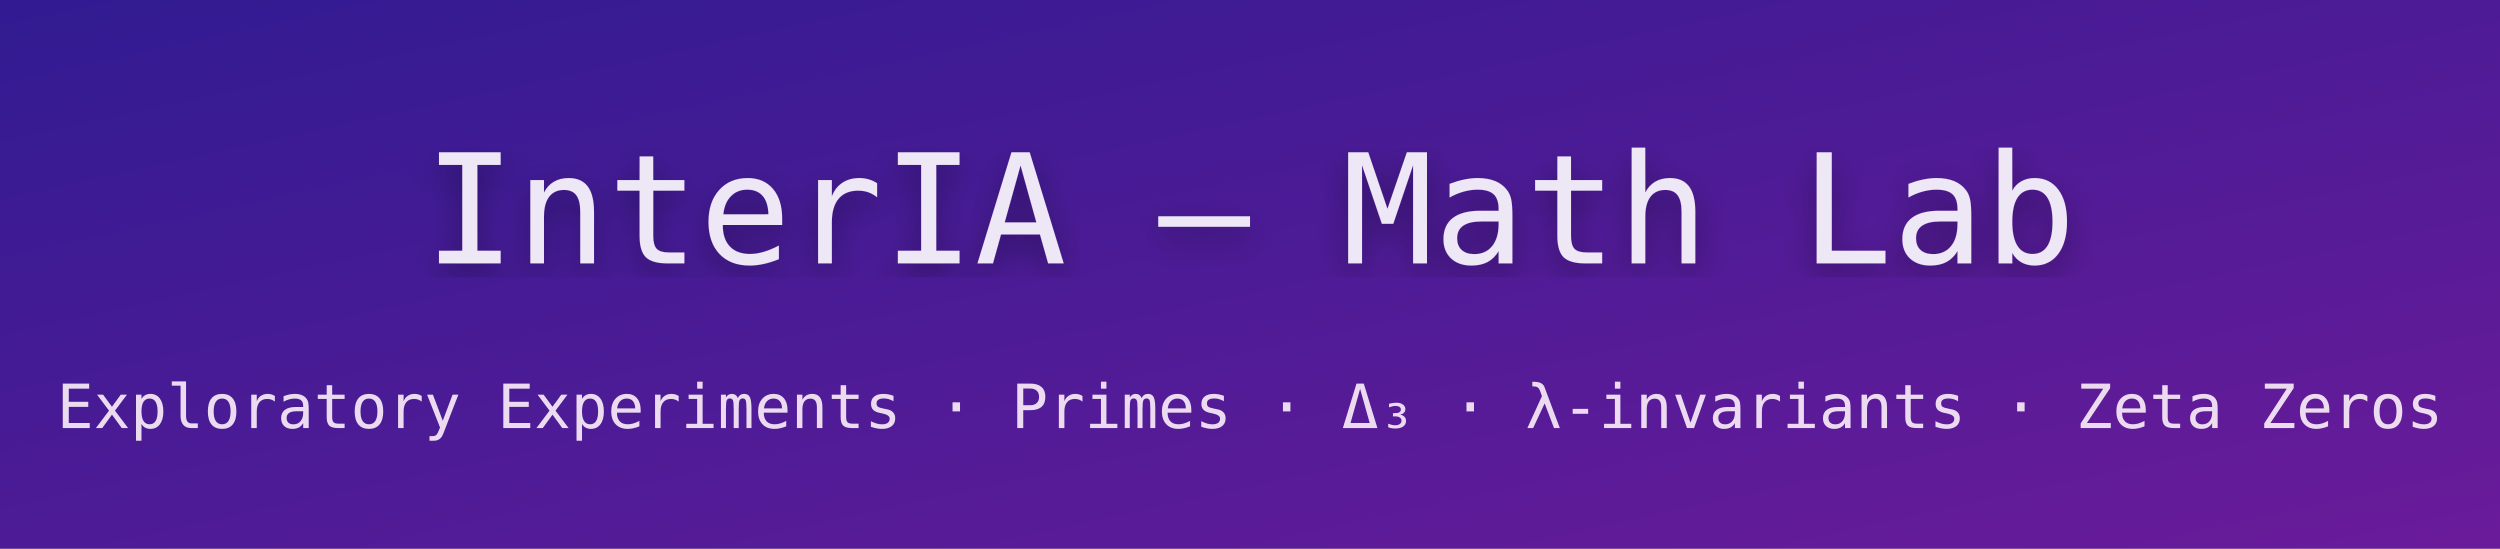
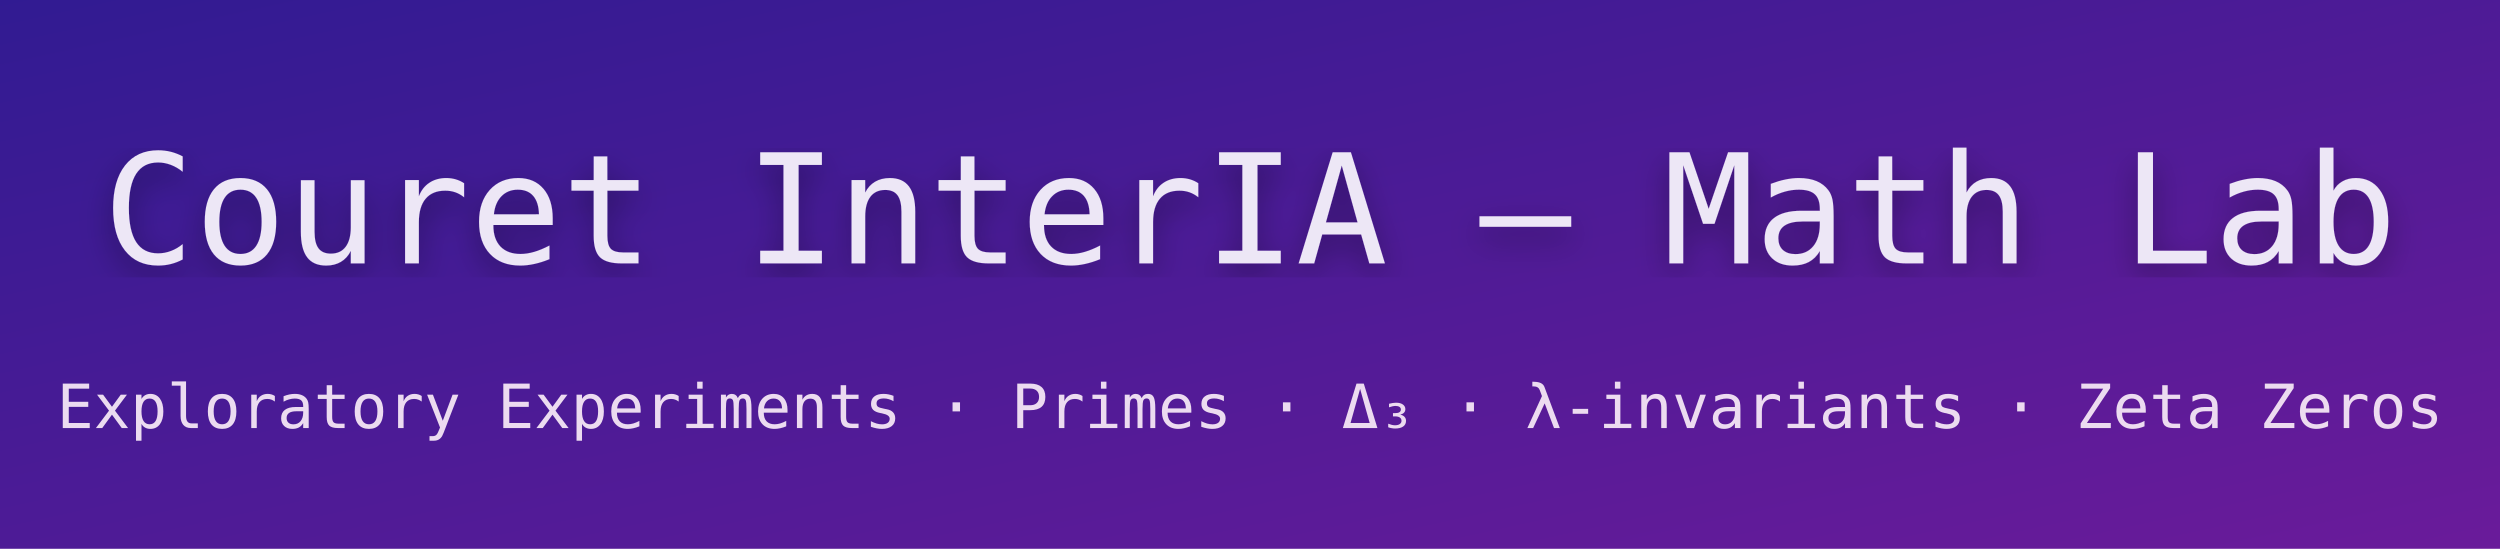
<svg xmlns="http://www.w3.org/2000/svg" width="820" height="180">
  <defs>
    <linearGradient id="l2" x1="0" y1="0" x2="1" y2="1">
      <stop offset="0%" stop-color="#311b92" />
      <stop offset="100%" stop-color="#6a1b9a" />
    </linearGradient>
    <filter id="sh2">
      <feDropShadow dx="0" dy="4" stdDeviation="5" flood-color="#000" flood-opacity="0.35" />
    </filter>
  </defs>
  <rect width="820" height="180" fill="url(#l2)" />
-   <text x="50%" y="48%" text-anchor="middle" filter="url(#sh2)" font-family="Consolas, monospace" font-size="50" fill="#ede7f6">InterIA — Math Lab</text>
+   <text x="50%" y="48%" text-anchor="middle" filter="url(#sh2)" font-family="Consolas, monospace" font-size="50" fill="#ede7f6">Couret InterIA — Math Lab</text>
  <text x="50%" y="78%" text-anchor="middle" font-family="Consolas, monospace" font-size="20" fill="#f3e5f5" opacity="0.95">
     Exploratory Experiments · Primes · Δ₃ · λ-invariants · Zeta Zeros
  </text>
</svg>
